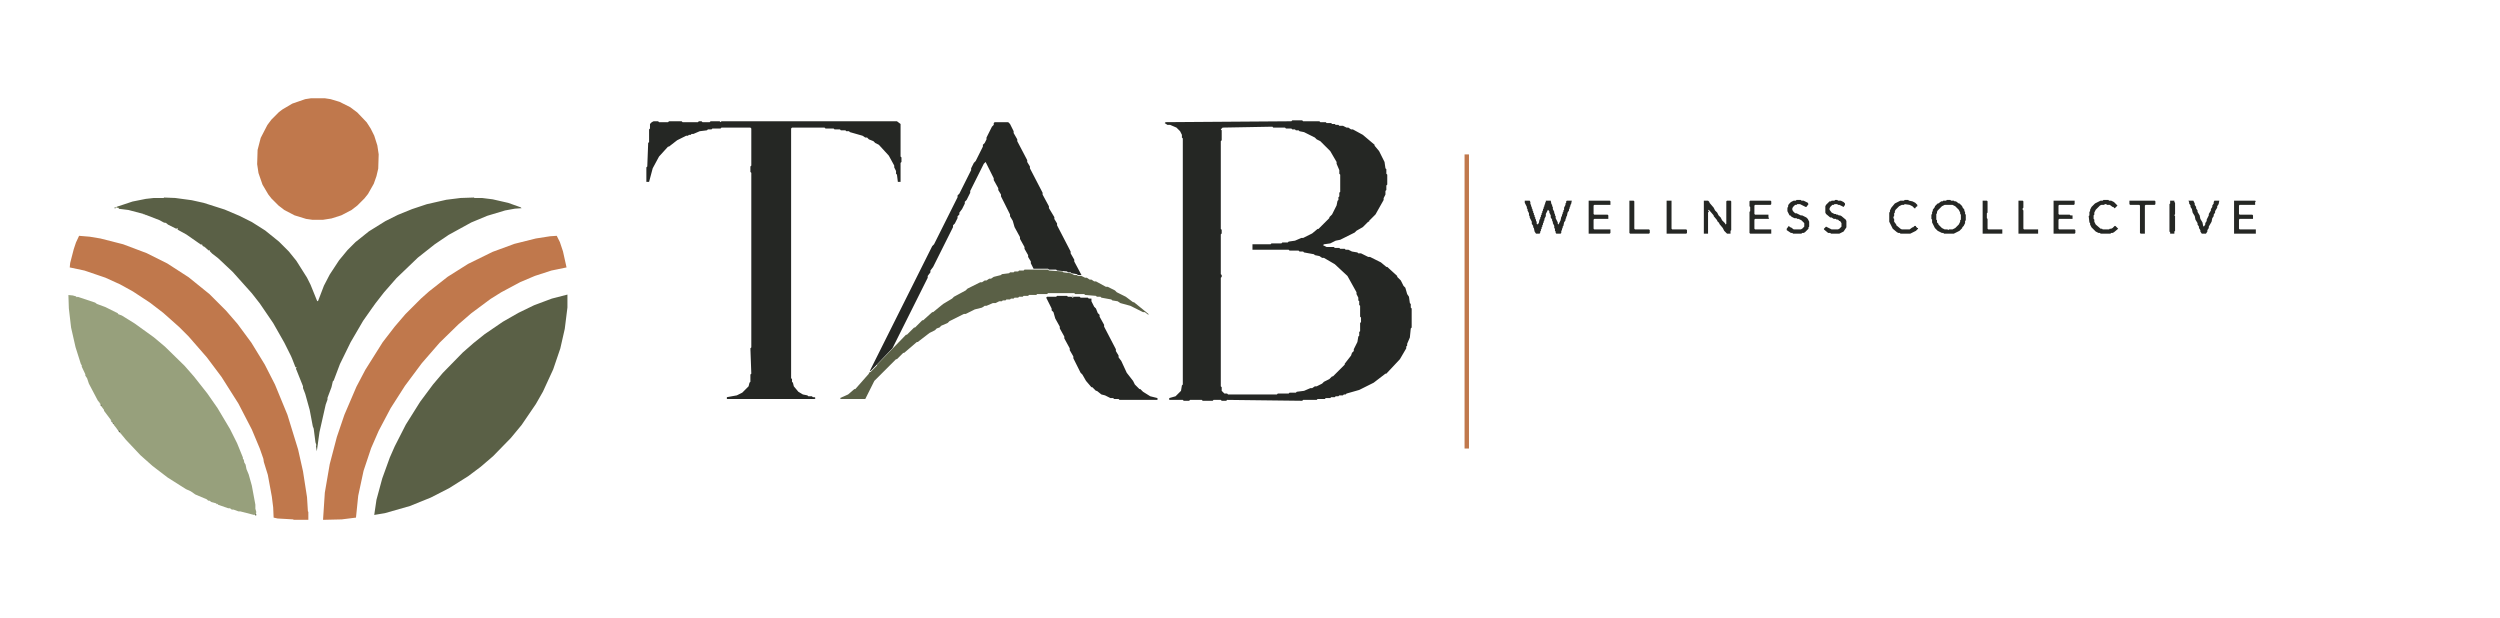
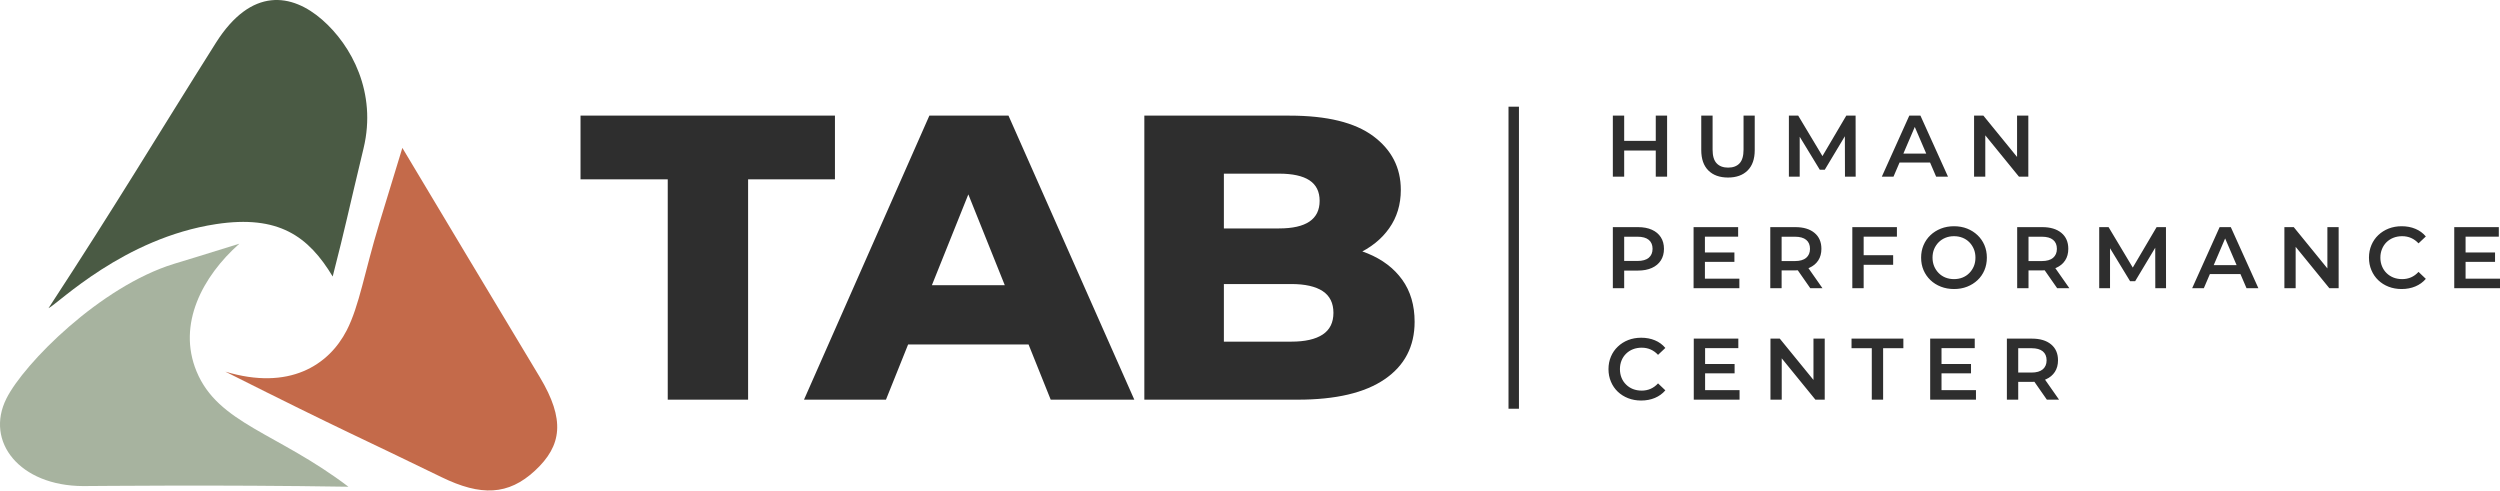
- <svg xmlns="http://www.w3.org/2000/svg" width="1700" height="420" viewBox="0 0 1700 420" role="img">
-   <g transform="translate(45,65.0) scale(0.302714)">
-     <path d="M 564 781 L 562 782 L 564 786 Z M 518 614 L 517 615 L 519 616 L 521 622 Z M 506 586 L 505 587 L 507 588 Z M 694 469 L 693 468 L 688 474 L 690 473 L 692 469 Z M 5 448 L 6 478 L 11 521 L 21 565 L 33 603 L 35 606 L 35 609 L 43 626 L 43 629 L 47 635 L 51 647 L 71 685 L 76 691 L 79 698 L 85 706 L 85 708 L 103 732 L 108 741 L 134 773 L 167 808 L 194 832 L 228 858 L 269 884 L 280 889 L 290 896 L 316 907 L 319 910 L 322 910 L 326 913 L 337 916 L 338 918 L 340 917 L 341 919 L 364 927 L 368 927 L 372 930 L 376 930 L 387 934 L 391 934 L 422 942 L 425 941 L 426 943 L 427 935 L 425 928 L 425 919 L 417 876 L 410 851 L 405 839 L 403 829 L 400 824 L 399 818 L 397 816 L 397 813 L 384 781 L 368 749 L 340 702 L 317 669 L 287 631 L 266 607 L 222 564 L 197 543 L 154 512 L 125 494 L 117 491 L 116 489 L 88 475 L 69 468 L 65 465 L 26 452 L 24 453 L 22 451 L 15 449 Z M 304 334 L 310 340 L 313 341 Z M 220 284 L 221 286 L 222 285 Z M 172 265 L 174 267 L 175 266 L 178 267 L 179 269 L 180 267 Z M 122 248 L 110 252 L 122 253 L 119 252 L 119 250 Z" fill="#97A07C" fill-rule="evenodd" />
-     <path d="M 425 940 L 424 943 L 427 943 L 427 940 Z M 116 752 L 128 766 L 120 757 L 121 755 L 120 753 Z M 113 748 L 115 750 L 116 748 L 115 749 Z M 94 722 L 106 738 L 107 736 L 103 734 L 104 732 L 101 731 L 102 729 L 100 730 Z M 72 687 L 78 697 L 80 696 L 79 694 L 78 695 L 76 694 Z M 1126 447 L 1091 456 L 1051 471 L 1016 488 L 981 508 L 940 536 L 915 556 L 891 577 L 846 623 L 824 649 L 795 688 L 763 739 L 738 788 L 727 813 L 710 860 L 697 908 L 692 942 L 716 938 L 772 922 L 819 903 L 860 882 L 903 855 L 931 834 L 959 810 L 999 769 L 1023 740 L 1055 693 L 1071 665 L 1094 615 L 1110 568 L 1120 524 L 1126 476 Z M 114 253 L 112 253 L 111 251 L 108 252 L 108 253 Z M 113 250 L 119 252 L 118 254 L 116 254 L 140 257 L 174 266 L 210 280 L 219 285 L 224 286 L 229 290 L 247 299 L 250 298 L 251 299 L 250 301 L 270 312 L 303 335 L 305 334 L 307 338 L 310 339 L 320 348 L 322 347 L 323 350 L 328 355 L 341 365 L 374 396 L 417 444 L 435 467 L 465 511 L 490 555 L 506 587 L 515 610 L 518 611 L 516 613 L 532 653 L 532 657 L 537 670 L 547 706 L 554 743 L 556 748 L 560 779 L 562 785 L 561 787 L 563 799 L 569 756 L 583 694 L 587 683 L 587 679 L 596 655 L 599 642 L 601 640 L 615 603 L 639 554 L 667 506 L 693 469 L 714 442 L 742 410 L 790 364 L 828 334 L 859 313 L 910 285 L 946 270 L 986 258 L 1008 254 L 1023 253 L 1021 251 L 993 241 L 958 233 L 934 230 L 917 230 L 916 229 L 886 230 L 854 234 L 810 244 L 777 255 L 745 268 L 717 282 L 680 305 L 650 329 L 632 347 L 613 370 L 592 402 L 579 427 L 566 461 L 564 462 L 549 425 L 541 409 L 517 371 L 500 350 L 478 328 L 447 303 L 417 284 L 389 270 L 356 256 L 309 241 L 282 235 L 245 230 L 220 229 L 219 230 L 197 230 L 179 232 L 149 238 Z" fill="#5A6046" fill-rule="evenodd" />
-     <path d="M 1102 315 L 1087 316 L 1055 321 L 1007 333 L 958 351 L 903 378 L 857 407 L 815 440 L 797 456 L 762 491 L 738 519 L 711 554 L 672 616 L 652 654 L 625 717 L 608 767 L 592 828 L 581 892 L 577 953 L 619 952 L 651 948 L 656 899 L 668 843 L 685 792 L 702 753 L 729 702 L 761 652 L 799 601 L 839 555 L 881 514 L 910 489 L 953 457 L 977 442 L 1020 419 L 1053 405 L 1090 393 L 1124 386 L 1116 350 L 1109 329 Z M 29 315 L 22 330 L 17 345 L 9 376 L 8 386 L 41 393 L 88 409 L 121 424 L 150 440 L 188 465 L 218 488 L 254 520 L 275 541 L 316 588 L 349 632 L 387 692 L 417 750 L 435 793 L 443 816 L 444 823 L 453 852 L 462 901 L 465 925 L 466 948 L 475 950 L 510 952 L 511 953 L 544 953 L 544 935 L 543 934 L 541 902 L 532 844 L 521 795 L 497 717 L 469 649 L 446 604 L 416 555 L 385 513 L 359 483 L 322 446 L 275 408 L 227 377 L 181 354 L 128 334 L 77 321 L 53 317 Z M 537 8 L 508 18 L 486 31 L 478 37 L 461 54 L 452 66 L 437 95 L 430 122 L 429 154 L 432 174 L 441 200 L 454 222 L 461 231 L 477 247 L 490 257 L 513 269 L 539 277 L 553 279 L 577 279 L 596 276 L 618 269 L 641 257 L 654 247 L 670 231 L 678 221 L 691 198 L 697 181 L 701 164 L 702 132 L 699 112 L 692 90 L 684 74 L 675 60 L 654 38 L 638 26 L 614 14 L 594 8 L 581 6 L 550 6 Z" fill="#C0784C" fill-rule="evenodd" />
-   </g>
-   <g transform="translate(437.07,80) scale(0.615142)">
-     <path d="M 446 199 L 452 211 L 452 213 L 454 215 L 456 222 L 461 231 L 461 233 L 466 242 L 466 244 L 472 255 L 472 257 L 476 264 L 476 266 L 484 282 L 486 284 L 490 291 L 496 298 L 497 298 L 501 302 L 502 302 L 507 306 L 511 307 L 517 310 L 520 310 L 521 311 L 526 311 L 527 312 L 569 312 L 569 310 L 561 308 L 553 303 L 550 300 L 549 300 L 544 295 L 542 291 L 535 282 L 529 269 L 526 265 L 526 263 L 523 258 L 523 256 L 510 231 L 510 229 L 505 220 L 505 218 L 503 216 L 501 211 L 499 209 L 496 203 L 496 200 L 493 200 L 492 199 L 484 199 L 483 198 L 477 198 L 475 199 L 474 198 L 470 198 L 469 197 L 458 197 L 457 198 L 447 198 Z M 641 11 L 696 10 L 697 11 L 710 11 L 711 12 L 717 12 L 718 13 L 721 13 L 722 14 L 725 14 L 726 15 L 731 16 L 743 22 L 745 24 L 749 26 L 760 37 L 767 49 L 767 51 L 770 58 L 770 62 L 771 63 L 771 82 L 770 83 L 770 87 L 769 88 L 769 91 L 768 92 L 767 97 L 762 107 L 759 110 L 759 111 L 747 123 L 746 123 L 740 128 L 730 133 L 728 133 L 721 136 L 714 137 L 713 138 L 707 138 L 706 139 L 695 139 L 694 140 L 674 140 L 674 146 L 714 146 L 715 147 L 725 147 L 726 148 L 730 148 L 731 149 L 742 151 L 743 152 L 748 153 L 751 155 L 753 155 L 765 162 L 779 175 L 789 193 L 789 195 L 791 199 L 791 202 L 792 203 L 792 207 L 793 208 L 793 220 L 794 221 L 794 226 L 793 227 L 793 236 L 792 237 L 792 241 L 791 242 L 790 248 L 786 256 L 786 258 L 784 260 L 783 263 L 776 272 L 776 273 L 763 286 L 762 286 L 759 289 L 753 292 L 751 294 L 745 297 L 743 297 L 740 299 L 738 299 L 731 302 L 723 303 L 722 304 L 715 304 L 714 305 L 702 305 L 701 306 L 647 306 L 646 305 L 643 305 L 640 302 L 640 298 L 639 297 L 639 177 L 640 176 L 640 174 L 639 173 L 639 129 L 640 128 L 640 124 L 639 123 L 639 26 L 640 25 L 640 14 L 639 13 Z M 404 5 L 389 5 L 388 6 L 388 8 L 386 10 L 380 22 L 380 24 L 378 28 L 376 30 L 376 32 L 368 48 L 366 50 L 363 56 L 363 58 L 350 84 L 348 86 L 348 88 L 322 140 L 320 142 L 251 280 L 252 280 L 276 255 L 315 177 L 315 175 L 318 171 L 318 169 L 321 165 L 343 121 L 343 119 L 345 117 L 348 111 L 348 109 L 350 107 L 350 105 L 353 101 L 356 95 L 356 93 L 358 91 L 362 83 L 362 81 L 377 51 L 379 49 L 388 67 L 388 69 L 393 78 L 393 80 L 396 85 L 396 87 L 406 107 L 406 109 L 409 114 L 411 121 L 417 132 L 417 134 L 422 143 L 422 145 L 426 152 L 426 154 L 429 159 L 429 161 L 432 167 L 448 167 L 449 168 L 457 168 L 458 169 L 469 170 L 470 171 L 473 171 L 474 172 L 480 173 L 481 174 L 485 174 L 477 159 L 477 157 L 473 150 L 473 148 L 458 119 L 458 117 L 455 112 L 455 110 L 449 100 L 449 98 L 442 85 L 442 83 L 428 56 L 428 54 L 425 49 L 425 47 L 414 26 L 414 24 L 410 17 L 410 15 L 406 7 Z M 10 5 L 8 7 L 8 12 L 7 13 L 7 27 L 6 28 L 5 54 L 4 55 L 4 71 L 7 71 L 11 56 L 18 43 L 28 32 L 29 32 L 38 25 L 48 20 L 50 20 L 51 19 L 53 19 L 54 18 L 56 18 L 63 15 L 71 14 L 72 13 L 76 13 L 77 12 L 86 12 L 87 11 L 119 11 L 120 12 L 120 53 L 119 54 L 119 60 L 120 61 L 120 254 L 119 255 L 120 283 L 119 284 L 119 292 L 118 293 L 117 297 L 110 304 L 104 307 L 93 309 L 93 311 L 190 311 L 191 310 L 190 309 L 188 309 L 187 308 L 183 308 L 182 307 L 177 306 L 172 303 L 167 297 L 166 293 L 165 292 L 165 289 L 164 288 L 164 12 L 165 11 L 201 11 L 202 12 L 211 12 L 212 13 L 218 13 L 219 14 L 224 14 L 225 15 L 228 15 L 229 16 L 243 20 L 246 22 L 248 22 L 250 24 L 255 26 L 257 28 L 261 30 L 272 42 L 278 53 L 278 55 L 280 59 L 280 62 L 281 63 L 282 71 L 285 71 L 285 50 L 286 49 L 286 44 L 285 43 L 285 7 L 281 4 L 87 4 L 86 5 L 85 4 L 75 4 L 74 5 L 66 5 L 65 4 L 62 4 L 61 5 L 44 5 L 43 4 L 29 4 L 28 5 L 18 5 L 17 4 L 12 4 Z M 796 19 L 785 13 L 783 13 L 780 11 L 778 11 L 774 9 L 770 9 L 769 8 L 766 8 L 765 7 L 762 7 L 761 6 L 756 6 L 755 5 L 749 5 L 748 4 L 730 4 L 729 3 L 718 3 L 717 4 L 578 5 L 577 6 L 580 8 L 583 8 L 590 11 L 594 15 L 596 19 L 596 22 L 597 23 L 597 295 L 596 296 L 595 302 L 589 308 L 582 310 L 582 312 L 597 312 L 598 313 L 604 313 L 605 312 L 618 312 L 619 313 L 630 313 L 631 312 L 639 312 L 640 313 L 645 313 L 646 312 L 729 313 L 730 312 L 745 312 L 746 311 L 754 311 L 755 310 L 760 310 L 761 309 L 765 309 L 766 308 L 769 308 L 770 307 L 774 307 L 775 306 L 777 306 L 778 305 L 792 301 L 808 293 L 821 283 L 822 283 L 837 267 L 844 255 L 844 253 L 845 252 L 845 250 L 848 243 L 849 233 L 850 232 L 850 211 L 849 210 L 849 206 L 848 205 L 847 198 L 845 195 L 843 188 L 841 186 L 838 180 L 834 176 L 834 175 L 823 165 L 822 165 L 816 160 L 804 154 L 802 154 L 794 150 L 791 150 L 790 149 L 784 148 L 780 146 L 777 146 L 776 145 L 771 145 L 770 144 L 765 144 L 764 143 L 756 143 L 752 141 L 753 140 L 760 139 L 766 136 L 771 135 L 787 127 L 789 125 L 796 121 L 802 115 L 803 115 L 803 114 L 810 107 L 819 91 L 819 89 L 821 85 L 821 81 L 822 80 L 822 75 L 823 74 L 823 63 L 822 62 L 822 57 L 821 56 L 820 49 L 814 37 L 809 31 L 809 30 Z" fill="#252724" fill-rule="evenodd" />
-     <path d="M 470 197 L 474 197 L 476 198 L 476 197 Z M 559 217 L 543 204 L 542 204 L 534 198 L 524 193 L 522 191 L 514 187 L 512 187 L 501 181 L 499 181 L 496 179 L 494 179 L 491 177 L 489 177 L 485 175 L 481 175 L 480 174 L 477 174 L 473 172 L 465 171 L 464 170 L 449 169 L 448 168 L 422 168 L 421 169 L 416 169 L 415 170 L 411 170 L 410 171 L 406 171 L 405 172 L 397 173 L 396 174 L 388 176 L 385 178 L 383 178 L 380 180 L 378 180 L 375 182 L 373 182 L 359 189 L 357 191 L 344 198 L 342 200 L 332 206 L 321 215 L 320 215 L 310 224 L 309 224 L 301 232 L 300 232 L 292 240 L 291 240 L 259 273 L 259 274 L 252 281 L 250 282 L 250 283 L 235 300 L 234 300 L 227 306 L 218 310 L 219 311 L 246 311 L 256 291 L 280 267 L 281 267 L 288 260 L 289 260 L 303 248 L 304 248 L 317 238 L 323 235 L 325 233 L 328 232 L 330 230 L 337 227 L 339 225 L 355 217 L 357 217 L 367 212 L 375 210 L 378 208 L 380 208 L 387 205 L 390 205 L 394 203 L 397 203 L 398 202 L 401 202 L 402 201 L 406 201 L 407 200 L 410 200 L 411 199 L 415 199 L 416 198 L 420 198 L 421 197 L 426 197 L 427 196 L 435 196 L 436 195 L 447 195 L 448 194 L 477 194 L 478 195 L 488 195 L 489 196 L 501 197 L 502 198 L 506 198 L 507 199 L 518 201 L 519 202 L 525 203 L 528 205 L 539 208 L 553 215 L 555 215 L 559 218 Z" fill="#5A6046" fill-rule="evenodd" />
-   </g>
-   <line x1="997.40" y1="105" x2="997.40" y2="305" stroke="#C0784C" stroke-width="3" />
-   <g transform="translate(1035.40,135) scale(0.477555)">
-     <path d="M 264 17 L 265 16 L 266 17 L 265 18 Z M 601 9 L 612 9 L 616 11 L 621 16 L 623 20 L 623 22 L 624 23 L 624 30 L 623 31 L 623 33 L 621 37 L 616 42 L 612 44 L 607 44 L 606 45 L 605 44 L 601 44 L 597 42 L 592 37 L 592 36 L 590 34 L 590 31 L 589 30 L 589 22 L 590 21 L 590 19 L 591 17 L 597 11 Z M 1013 3 L 1013 50 L 1044 50 L 1044 44 L 1021 44 L 1020 43 L 1020 30 L 1021 29 L 1040 29 L 1040 24 L 1039 23 L 1021 23 L 1020 22 L 1020 10 L 1021 9 L 1043 9 L 1043 5 L 1044 4 L 1043 3 Z M 948 3 L 949 5 L 949 7 L 951 10 L 951 12 L 953 15 L 954 20 L 957 25 L 958 30 L 961 35 L 961 37 L 963 40 L 963 42 L 965 45 L 965 47 L 967 50 L 973 50 L 975 47 L 975 45 L 977 42 L 977 40 L 981 33 L 982 28 L 984 25 L 984 23 L 986 20 L 986 18 L 989 13 L 989 11 L 991 8 L 992 3 L 985 3 L 984 5 L 984 7 L 982 10 L 982 12 L 980 15 L 980 17 L 977 22 L 977 24 L 974 30 L 974 32 L 972 35 L 972 37 L 970 40 L 969 39 L 968 34 L 965 29 L 964 24 L 961 19 L 961 17 L 959 14 L 959 12 L 957 9 L 957 7 L 955 3 Z M 922 3 L 922 7 L 921 8 L 921 47 L 922 48 L 922 50 L 928 50 L 928 47 L 929 46 L 929 25 L 928 24 L 929 22 L 929 6 L 928 5 L 928 3 Z M 864 3 L 864 8 L 865 9 L 878 9 L 879 10 L 879 49 L 880 50 L 886 50 L 886 10 L 887 9 L 900 9 L 901 8 L 901 4 L 900 3 Z M 756 3 L 756 50 L 786 50 L 787 49 L 787 45 L 786 44 L 764 44 L 763 43 L 763 30 L 764 29 L 783 29 L 783 24 L 780 24 L 779 23 L 764 23 L 763 22 L 763 10 L 764 9 L 785 9 L 786 8 L 786 3 Z M 706 3 L 706 50 L 734 50 L 734 44 L 714 44 L 713 43 L 713 17 L 712 16 L 712 14 L 713 13 L 713 4 L 712 3 Z M 655 3 L 655 50 L 683 50 L 683 44 L 663 44 L 662 43 L 662 29 L 661 28 L 661 21 L 662 20 L 662 4 L 661 3 Z M 324 3 L 323 4 L 323 11 L 324 12 L 324 18 L 323 19 L 323 49 L 324 50 L 354 50 L 354 44 L 331 44 L 330 43 L 330 30 L 331 29 L 350 29 L 351 28 L 350 27 L 350 23 L 331 23 L 330 22 L 330 10 L 331 9 L 353 9 L 354 8 L 354 4 L 353 3 Z M 258 3 L 258 50 L 264 50 L 264 20 L 266 17 L 272 24 L 272 25 L 277 31 L 277 32 L 280 35 L 280 36 L 285 42 L 287 46 L 291 50 L 296 50 L 296 46 L 297 45 L 297 4 L 296 3 L 291 3 L 290 4 L 290 36 L 289 37 L 288 35 L 284 31 L 282 27 L 279 24 L 277 20 L 274 17 L 272 13 L 266 6 L 266 5 L 264 3 Z M 205 3 L 205 50 L 233 50 L 234 49 L 234 45 L 233 44 L 213 44 L 212 43 L 212 3 Z M 152 3 L 152 49 L 153 50 L 180 50 L 181 49 L 181 45 L 180 44 L 160 44 L 159 43 L 159 4 L 158 3 Z M 94 3 L 94 50 L 124 50 L 125 49 L 125 44 L 102 44 L 101 43 L 101 30 L 102 29 L 122 29 L 122 24 L 121 23 L 102 23 L 101 22 L 101 10 L 102 9 L 125 9 L 125 4 L 124 3 Z M 3 3 L 3 6 L 6 12 L 6 14 L 7 15 L 7 17 L 9 21 L 9 24 L 10 25 L 10 27 L 13 33 L 13 36 L 15 39 L 15 41 L 16 42 L 17 47 L 19 50 L 24 50 L 25 49 L 25 47 L 26 46 L 26 44 L 27 43 L 27 41 L 28 40 L 28 38 L 29 37 L 29 35 L 30 34 L 30 32 L 31 31 L 31 29 L 33 25 L 33 22 L 36 16 L 38 18 L 38 20 L 40 24 L 40 27 L 42 30 L 42 32 L 43 33 L 43 35 L 45 39 L 45 42 L 46 43 L 46 46 L 47 47 L 47 49 L 48 50 L 54 50 L 55 49 L 55 46 L 56 45 L 56 43 L 57 42 L 57 40 L 58 39 L 59 34 L 61 31 L 61 29 L 62 28 L 62 26 L 63 25 L 64 20 L 66 17 L 66 15 L 67 14 L 67 12 L 68 11 L 68 9 L 69 8 L 70 3 L 63 3 L 62 4 L 62 6 L 61 7 L 61 9 L 59 13 L 59 16 L 58 17 L 58 19 L 57 20 L 57 22 L 56 23 L 56 25 L 55 26 L 54 31 L 51 37 L 50 36 L 50 34 L 47 28 L 47 25 L 46 24 L 46 22 L 45 21 L 45 19 L 43 15 L 43 12 L 42 11 L 42 9 L 41 8 L 40 3 L 33 3 L 33 5 L 32 6 L 32 8 L 31 9 L 31 11 L 30 12 L 30 14 L 29 15 L 29 17 L 28 18 L 28 20 L 27 21 L 27 23 L 26 24 L 26 26 L 25 27 L 25 29 L 24 30 L 23 35 L 21 37 L 20 36 L 20 33 L 19 32 L 19 30 L 18 29 L 18 27 L 17 26 L 17 24 L 16 23 L 16 21 L 15 20 L 15 18 L 14 17 L 14 15 L 13 14 L 13 12 L 12 11 L 12 9 L 11 8 L 11 5 L 10 3 Z M 823 3 L 815 7 L 810 12 L 808 16 L 808 18 L 807 19 L 807 24 L 806 25 L 807 34 L 808 35 L 808 37 L 810 41 L 816 47 L 820 49 L 822 49 L 823 50 L 837 50 L 838 49 L 840 49 L 842 48 L 848 43 L 844 39 L 843 39 L 840 42 L 838 43 L 836 43 L 835 44 L 826 44 L 825 43 L 823 43 L 816 37 L 814 33 L 814 30 L 813 29 L 813 24 L 814 23 L 814 20 L 816 16 L 822 10 L 824 9 L 828 9 L 829 8 L 831 8 L 832 9 L 836 9 L 840 12 L 841 12 L 843 14 L 847 10 L 842 5 L 838 3 L 835 3 L 834 2 L 827 2 L 826 3 Z M 596 4 L 592 7 L 591 7 L 587 11 L 587 12 L 584 16 L 584 18 L 583 19 L 583 22 L 582 23 L 582 29 L 583 30 L 583 34 L 587 42 L 591 46 L 597 49 L 599 49 L 600 50 L 614 50 L 622 46 L 626 42 L 626 41 L 628 39 L 630 35 L 630 32 L 631 31 L 631 23 L 630 22 L 630 19 L 629 18 L 629 16 L 626 12 L 626 11 L 622 7 L 621 7 L 617 4 L 615 4 L 614 3 L 610 3 L 609 2 L 604 2 L 603 3 L 599 3 L 598 4 Z M 538 3 L 530 7 L 525 13 L 523 17 L 523 19 L 522 20 L 522 33 L 527 43 L 533 48 L 535 49 L 537 49 L 538 50 L 552 50 L 560 46 L 563 43 L 563 42 L 562 42 L 560 40 L 560 39 L 558 39 L 556 41 L 555 41 L 551 44 L 540 44 L 538 43 L 532 38 L 532 37 L 529 33 L 529 29 L 528 28 L 528 26 L 529 25 L 529 21 L 530 20 L 530 18 L 531 16 L 536 11 L 540 9 L 543 9 L 544 8 L 551 9 L 555 11 L 558 14 L 559 14 L 560 12 L 562 11 L 562 9 L 559 6 L 555 4 L 550 3 L 549 2 L 544 2 L 543 3 Z M 453 3 L 449 3 L 448 2 L 445 2 L 444 3 L 440 3 L 439 4 L 437 4 L 432 9 L 431 11 L 431 20 L 432 22 L 438 27 L 440 27 L 443 29 L 446 29 L 447 30 L 449 30 L 451 32 L 452 32 L 454 35 L 454 40 L 451 43 L 449 44 L 440 44 L 432 40 L 429 43 L 429 44 L 435 49 L 438 49 L 439 50 L 451 50 L 457 47 L 461 41 L 461 32 L 460 30 L 454 25 L 452 24 L 450 24 L 449 23 L 447 23 L 446 22 L 444 22 L 440 20 L 437 16 L 437 14 L 438 12 L 441 9 L 443 9 L 444 8 L 448 8 L 449 9 L 451 9 L 457 12 L 459 9 L 459 7 L 457 5 Z M 390 2 L 389 3 L 386 3 L 382 5 L 379 8 L 378 10 L 378 12 L 377 13 L 377 18 L 380 24 L 381 24 L 383 26 L 387 28 L 390 28 L 391 29 L 393 29 L 397 31 L 401 35 L 401 40 L 398 43 L 396 44 L 386 44 L 382 41 L 381 41 L 379 39 L 376 43 L 376 45 L 382 49 L 384 49 L 385 50 L 397 50 L 398 49 L 400 49 L 402 48 L 407 43 L 407 41 L 408 40 L 408 33 L 406 29 L 404 27 L 398 24 L 396 24 L 390 21 L 388 21 L 385 18 L 384 16 L 384 14 L 385 12 L 388 9 L 390 9 L 391 8 L 395 8 L 403 12 L 404 12 L 407 8 L 406 6 L 400 3 L 397 3 L 396 2 Z" fill="#252724" fill-rule="evenodd" />
-   </g>
+ <svg xmlns="http://www.w3.org/2000/svg" viewBox="53.13 67.89 670.43 131.53" role="img" aria-labelledby="t">
+   <path fill="#4A5A44" d="M66.13,150.55 C84.67,122.18 94.91,104.92 110.99,79.43 C120.58,64.22 131.48,66.16 139.53,73.18 C147.43,80.07 154.22,92.74 150.63,107.64 C146.23,125.95 145.98,127.85 142.35,142.04 C135.85,131.25 127.84,125.45 111.08,127.99 C86.31,131.75 68.88,149.18 66.13,150.55 L66.13,150.55Z" />
+   <path fill="#C46A4A" d="M161.03,107.55 C170.40,123.28 184.56,146.81 197.90,169.04 C204.72,180.43 203.86,187.38 196.58,194.12 C189.46,200.71 182.12,201.01 171.52,195.84 C149.70,185.19 146.07,183.90 113.55,167.55 C130.69,172.72 141.29,165.83 146.10,156.50 C149.50,149.90 150.89,140.80 154.86,127.76 L161.03,107.55Z" />
+   <path fill="#A7B39F" d="M146.58,198.42 C111.09,197.85 78.85,198.24 75.44,198.24 C58.40,198.19 49.05,186.34 54.85,174.77 C59.57,165.35 80.01,144.75 99.77,138.65 C102.71,137.75 106.96,136.49 117.32,133.24 C107.46,141.99 100.61,154.81 105.83,167.47 C111.61,181.50 127.50,183.93 146.57,198.42 L146.58,198.42Z" />
+   <path fill="#2E2E2E" d="M232.2 175.07V115.98H208.81V98.9H277.04V115.98H253.75V175.07ZM268.74 175.07 302.36 98.9H323.58L357.32 175.07H334.9L308.57 109.45H317.05L290.72 175.07ZM287.13 160.27 292.68 144.38H329.9L335.45 160.27ZM360.01 175.07V98.9H398.97Q413.99 98.9 421.39 104.39Q428.79 109.89 428.79 118.81Q428.79 124.69 425.68 129.09Q422.58 133.5 416.98 136.06Q411.37 138.62 403.65 138.62L405.83 133.39Q413.88 133.39 419.86 135.84Q425.85 138.29 429.17 142.91Q432.49 147.54 432.49 154.18Q432.49 164.08 424.49 169.57Q416.49 175.07 401.15 175.07ZM381.34 159.51H399.4Q404.95 159.51 407.84 157.6Q410.72 155.7 410.72 151.78Q410.72 147.87 407.84 145.96Q404.95 144.06 399.4 144.06H379.82V129.15H396.14Q401.58 129.15 404.3 127.3Q407.02 125.45 407.02 121.75Q407.02 118.05 404.3 116.25Q401.58 114.46 396.14 114.46H381.34Z" />
+   <rect fill="#2E2E2E" x="457.67" y="96.5" width="2.8" height="81.0" />
+   <path fill="#2E2E2E" d="M497.16 115.27V98.9H500.2V115.27ZM485.65 115.27V98.9H488.69V115.27ZM488.44 108.25V105.66H497.4V108.25ZM516.54 115.5Q513.17 115.5 511.27 113.61Q509.36 111.71 509.36 108.14V98.9H512.4V108.02Q512.4 110.55 513.49 111.69Q514.58 112.84 516.56 112.84Q518.55 112.84 519.63 111.69Q520.7 110.55 520.7 108.02V98.9H523.7V108.14Q523.7 111.71 521.79 113.61Q519.89 115.5 516.54 115.5ZM532.86 115.27V98.9H535.36L542.52 110.85H541.21L548.25 98.9H550.75L550.77 115.27H547.9L547.87 103.41H548.48L542.49 113.4H541.14L535.06 103.41H535.76V115.27ZM557.78 115.27 565.15 98.9H568.14L575.53 115.27H572.35L566.01 100.51H567.23L560.91 115.27ZM561.17 111.48 561.99 109.09H570.83L571.65 111.48ZM582.52 115.27V98.9H585.02L595.29 111.5H594.05V98.9H597.07V115.27H594.56L584.29 102.66H585.53V115.27ZM485.65 145.17V128.8H492.39Q494.56 128.8 496.12 129.5Q497.68 130.2 498.52 131.51Q499.36 132.82 499.36 134.62Q499.36 136.42 498.52 137.73Q497.68 139.04 496.12 139.74Q494.56 140.45 492.39 140.45H487.34L488.69 139.02V145.17ZM488.69 139.35 487.34 137.87H492.25Q494.26 137.87 495.28 137.02Q496.3 136.16 496.3 134.62Q496.3 133.05 495.28 132.21Q494.26 131.37 492.25 131.37H487.34L488.69 129.87ZM507.3 145.17V128.8H519.25V131.35H510.34V142.62H519.58V145.17ZM510.11 138.11V135.6H518.25V138.11ZM527.87 145.17V128.8H534.59Q537.86 128.8 539.72 130.34Q541.58 131.88 541.58 134.62Q541.58 136.42 540.74 137.72Q539.9 139.02 538.34 139.71Q536.79 140.4 534.61 140.4H529.56L530.91 139.02V145.17ZM538.59 145.17 534.45 139.23H537.7L541.86 145.17ZM530.91 139.35 529.56 137.9H534.47Q536.48 137.9 537.5 137.03Q538.52 136.16 538.52 134.62Q538.52 133.05 537.5 132.21Q536.48 131.37 534.47 131.37H529.56L530.91 129.87ZM549.87 145.17V128.8H561.83V131.35H552.91V145.17ZM552.66 138.9V136.33H560.82V138.9ZM577.16 145.4Q575.24 145.4 573.63 144.77Q572.01 144.14 570.82 143.01Q569.63 141.87 568.97 140.34Q568.32 138.81 568.32 136.98Q568.32 135.16 568.97 133.63Q569.63 132.09 570.82 130.96Q572.01 129.83 573.63 129.19Q575.24 128.56 577.14 128.56Q579.05 128.56 580.66 129.19Q582.26 129.83 583.45 130.96Q584.64 132.09 585.3 133.63Q585.95 135.16 585.95 136.98Q585.95 138.81 585.3 140.35Q584.64 141.9 583.45 143.02Q582.26 144.14 580.66 144.77Q579.05 145.4 577.16 145.4ZM577.14 142.74Q578.38 142.74 579.43 142.32Q580.48 141.9 581.25 141.11Q582.02 140.33 582.46 139.29Q582.89 138.25 582.89 136.98Q582.89 135.72 582.46 134.68Q582.02 133.64 581.25 132.85Q580.48 132.07 579.43 131.65Q578.38 131.23 577.14 131.23Q575.9 131.23 574.86 131.65Q573.81 132.07 573.03 132.85Q572.25 133.64 571.81 134.68Q571.38 135.72 571.38 136.98Q571.38 138.22 571.81 139.28Q572.25 140.33 573.02 141.11Q573.79 141.9 574.84 142.32Q575.9 142.74 577.14 142.74ZM594.08 145.17V128.8H600.8Q604.07 128.8 605.93 130.34Q607.79 131.88 607.79 134.62Q607.79 136.42 606.95 137.72Q606.11 139.02 604.55 139.71Q603 140.4 600.82 140.4H595.77L597.12 139.02V145.17ZM604.8 145.17 600.66 139.23H603.91L608.07 145.17ZM597.12 139.35 595.77 137.9H600.68Q602.69 137.9 603.71 137.03Q604.73 136.16 604.73 134.62Q604.73 133.05 603.71 132.21Q602.69 131.37 600.68 131.37H595.77L597.12 129.87ZM616.08 145.17V128.8H618.59L625.74 140.75H624.43L631.47 128.8H633.98L634 145.17H631.12L631.1 133.31H631.71L625.72 143.3H624.36L618.28 133.31H618.98V145.17ZM641.01 145.17 648.37 128.8H651.37L658.76 145.17H655.58L649.24 130.41H650.46L644.14 145.17ZM644.4 141.38 645.22 138.99H654.06L654.88 141.38ZM665.74 145.17V128.8H668.25L678.51 141.4H677.27V128.8H680.29V145.17H677.79L667.52 132.56H668.76V145.17ZM697.17 145.4Q695.3 145.4 693.69 144.78Q692.09 144.16 690.91 143.03Q689.73 141.9 689.08 140.35Q688.42 138.81 688.42 136.98Q688.42 135.16 689.08 133.61Q689.73 132.07 690.92 130.94Q692.12 129.8 693.71 129.18Q695.3 128.56 697.19 128.56Q699.2 128.56 700.86 129.25Q702.53 129.94 703.67 131.3L701.71 133.15Q700.82 132.19 699.72 131.71Q698.62 131.23 697.33 131.23Q696.05 131.23 694.98 131.65Q693.92 132.07 693.13 132.84Q692.35 133.61 691.92 134.67Q691.48 135.72 691.48 136.98Q691.48 138.25 691.92 139.3Q692.35 140.35 693.13 141.12Q693.92 141.9 694.98 142.32Q696.05 142.74 697.33 142.74Q698.62 142.74 699.72 142.26Q700.82 141.78 701.71 140.8L703.67 142.67Q702.53 144 700.86 144.7Q699.2 145.4 697.17 145.4ZM711.29 145.17V128.8H723.24V131.35H714.33V142.62H723.57V145.17ZM714.09 138.11V135.6H722.23V138.11ZM493.23 175.3Q491.36 175.3 489.76 174.68Q488.16 174.06 486.97 172.93Q485.79 171.8 485.14 170.25Q484.48 168.71 484.48 166.88Q484.48 165.06 485.14 163.51Q485.79 161.97 486.99 160.84Q488.18 159.7 489.77 159.08Q491.36 158.46 493.26 158.46Q495.27 158.46 496.93 159.15Q498.59 159.84 499.73 161.2L497.77 163.05Q496.88 162.09 495.78 161.61Q494.68 161.13 493.4 161.13Q492.11 161.13 491.04 161.55Q489.98 161.97 489.2 162.74Q488.41 163.51 487.98 164.57Q487.55 165.62 487.55 166.88Q487.55 168.15 487.98 169.2Q488.41 170.25 489.2 171.02Q489.98 171.8 491.04 172.22Q492.11 172.64 493.4 172.64Q494.68 172.64 495.78 172.16Q496.88 171.68 497.77 170.7L499.73 172.57Q498.59 173.9 496.93 174.6Q495.27 175.3 493.23 175.3ZM507.35 175.07V158.7H519.3V161.25H510.39V172.52H519.63V175.07ZM510.16 168.01V165.5H518.3V168.01ZM527.92 175.07V158.7H530.42L540.69 171.3H539.45V158.7H542.47V175.07H539.97L529.7 162.46H530.94V175.07ZM555.09 175.07V161.27H549.66V158.7H563.56V161.27H558.13V175.07ZM570.75 175.07V158.7H582.7V161.25H573.79V172.52H583.03V175.07ZM573.56 168.01V165.5H581.7V168.01ZM591.32 175.07V158.7H598.04Q601.31 158.7 603.17 160.24Q605.03 161.78 605.03 164.52Q605.03 166.32 604.19 167.62Q603.35 168.92 601.79 169.61Q600.23 170.3 598.06 170.3H593.01L594.36 168.92V175.07ZM602.04 175.07 597.9 169.13H601.15L605.31 175.07ZM594.36 169.25 593.01 167.8H597.92Q599.93 167.8 600.95 166.93Q601.97 166.06 601.97 164.52Q601.97 162.95 600.95 162.11Q599.93 161.27 597.92 161.27H593.01L594.36 159.77Z" />
</svg>
